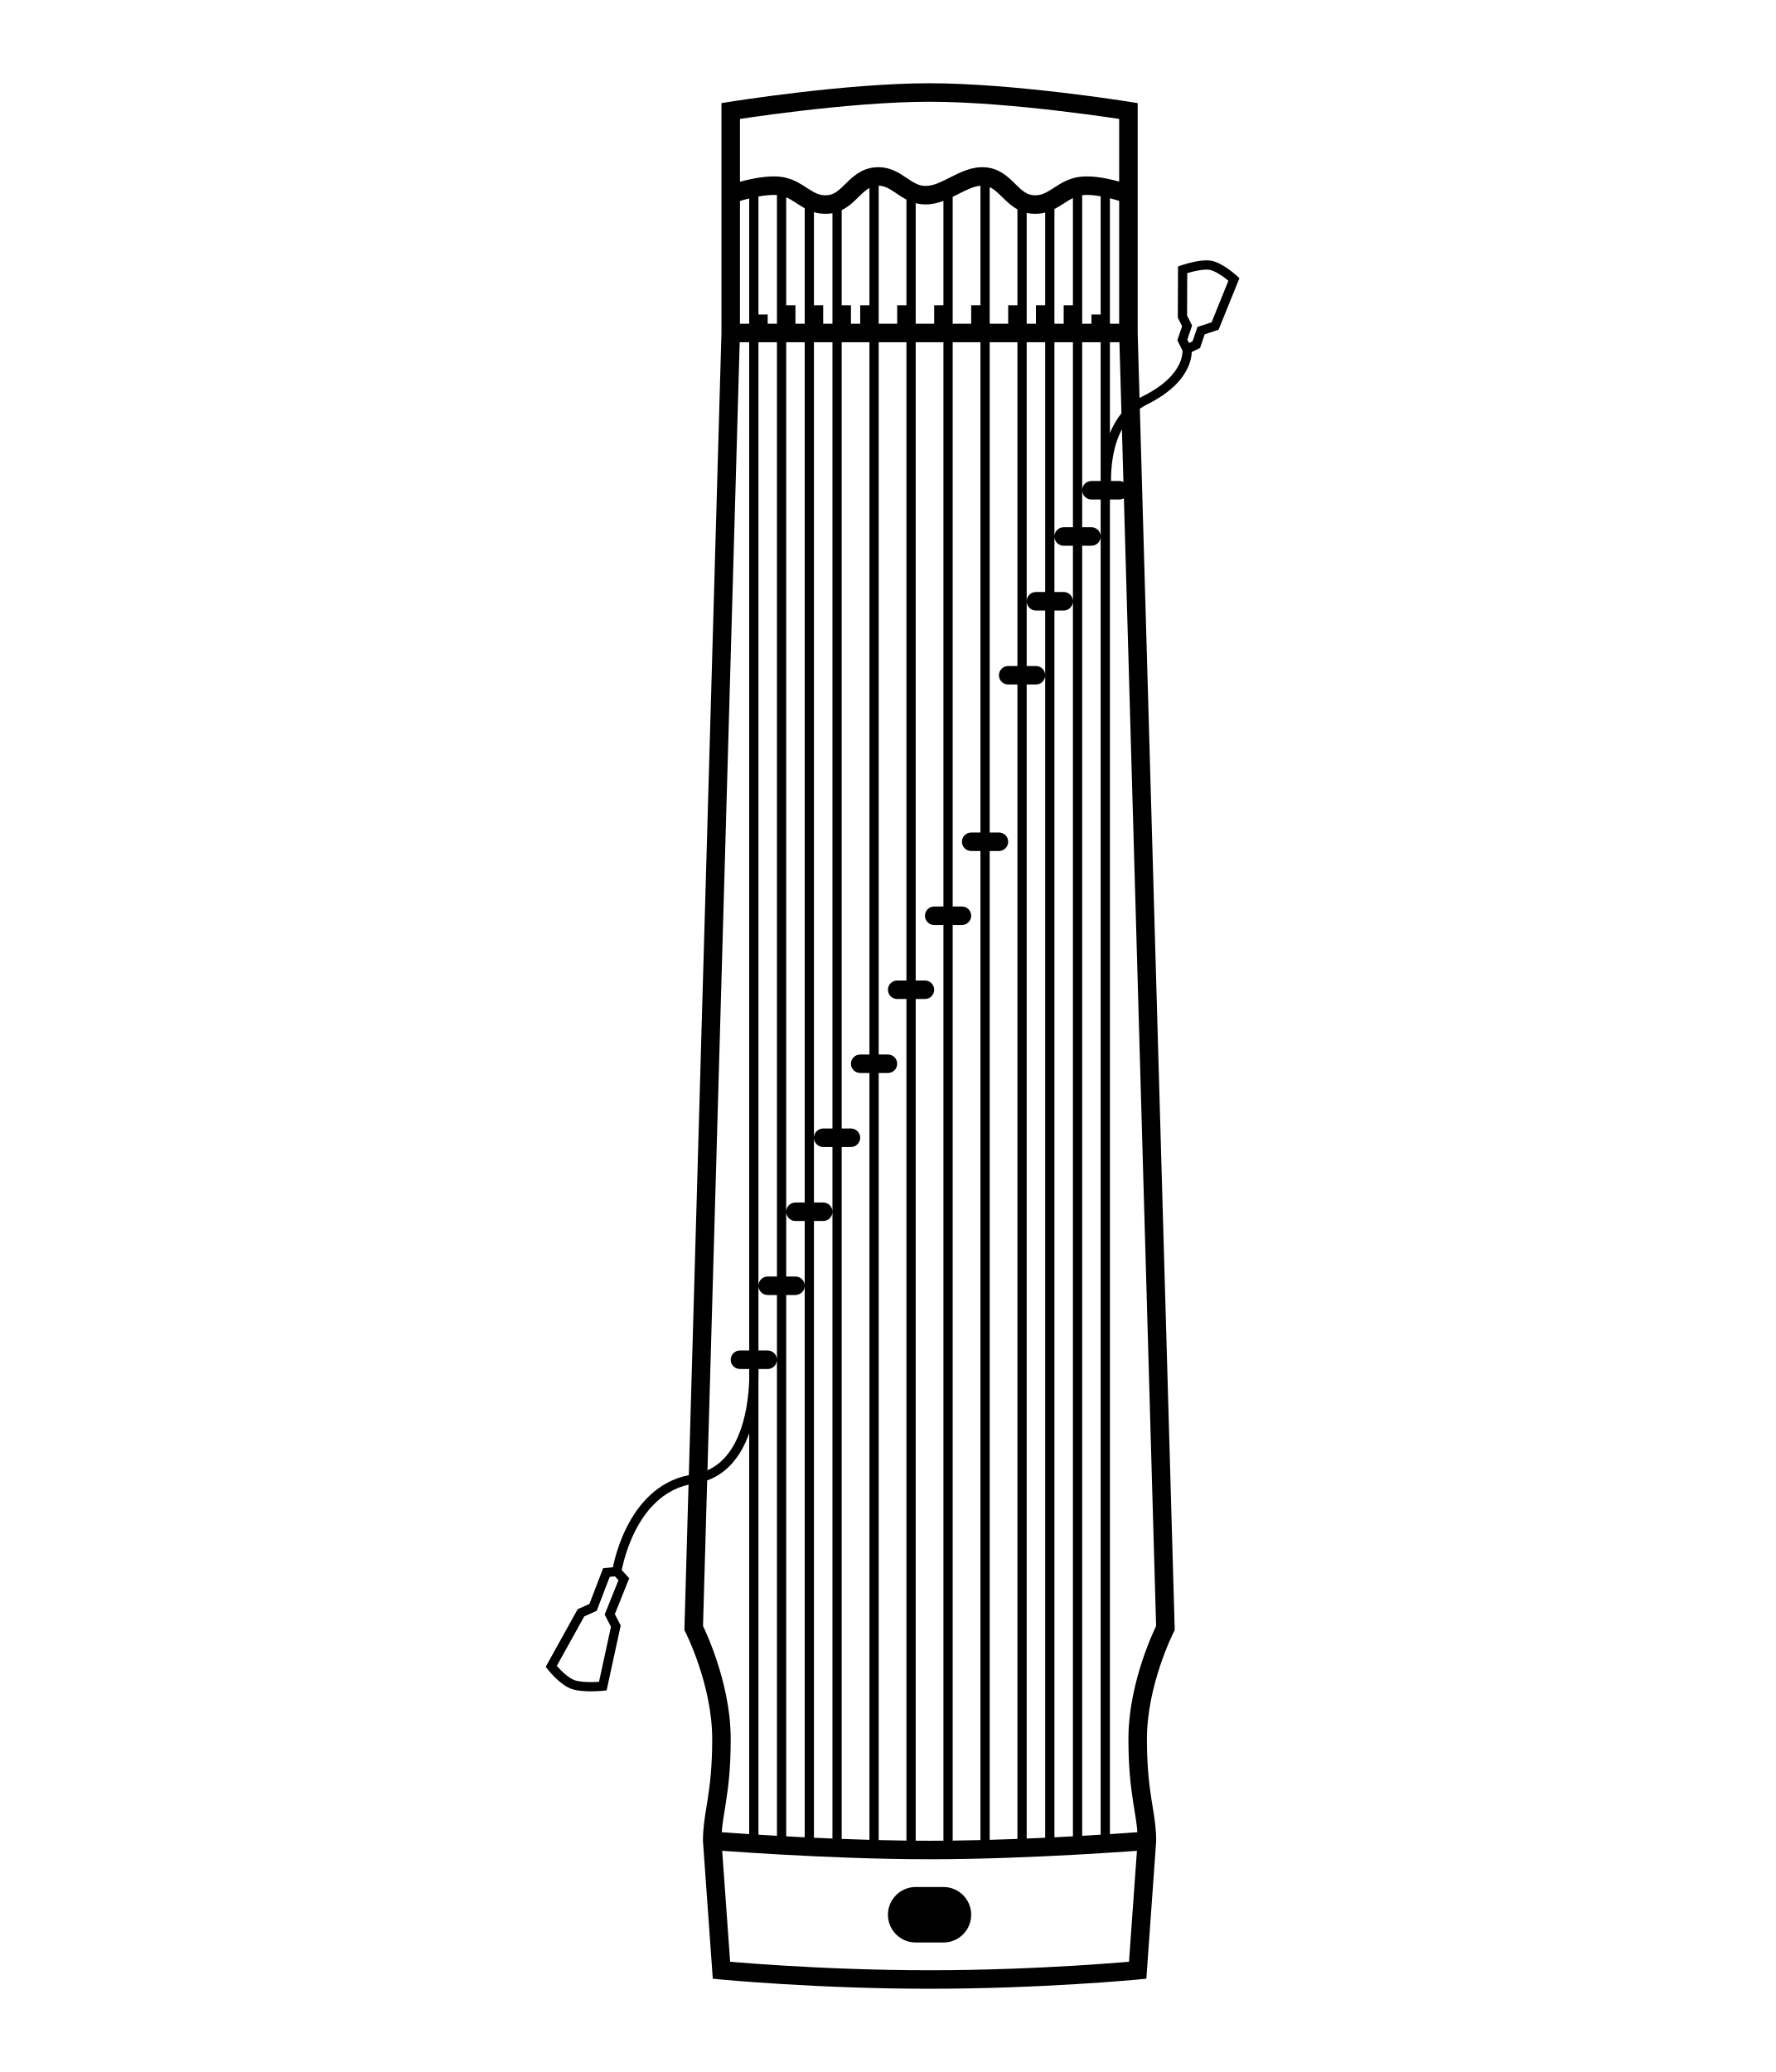
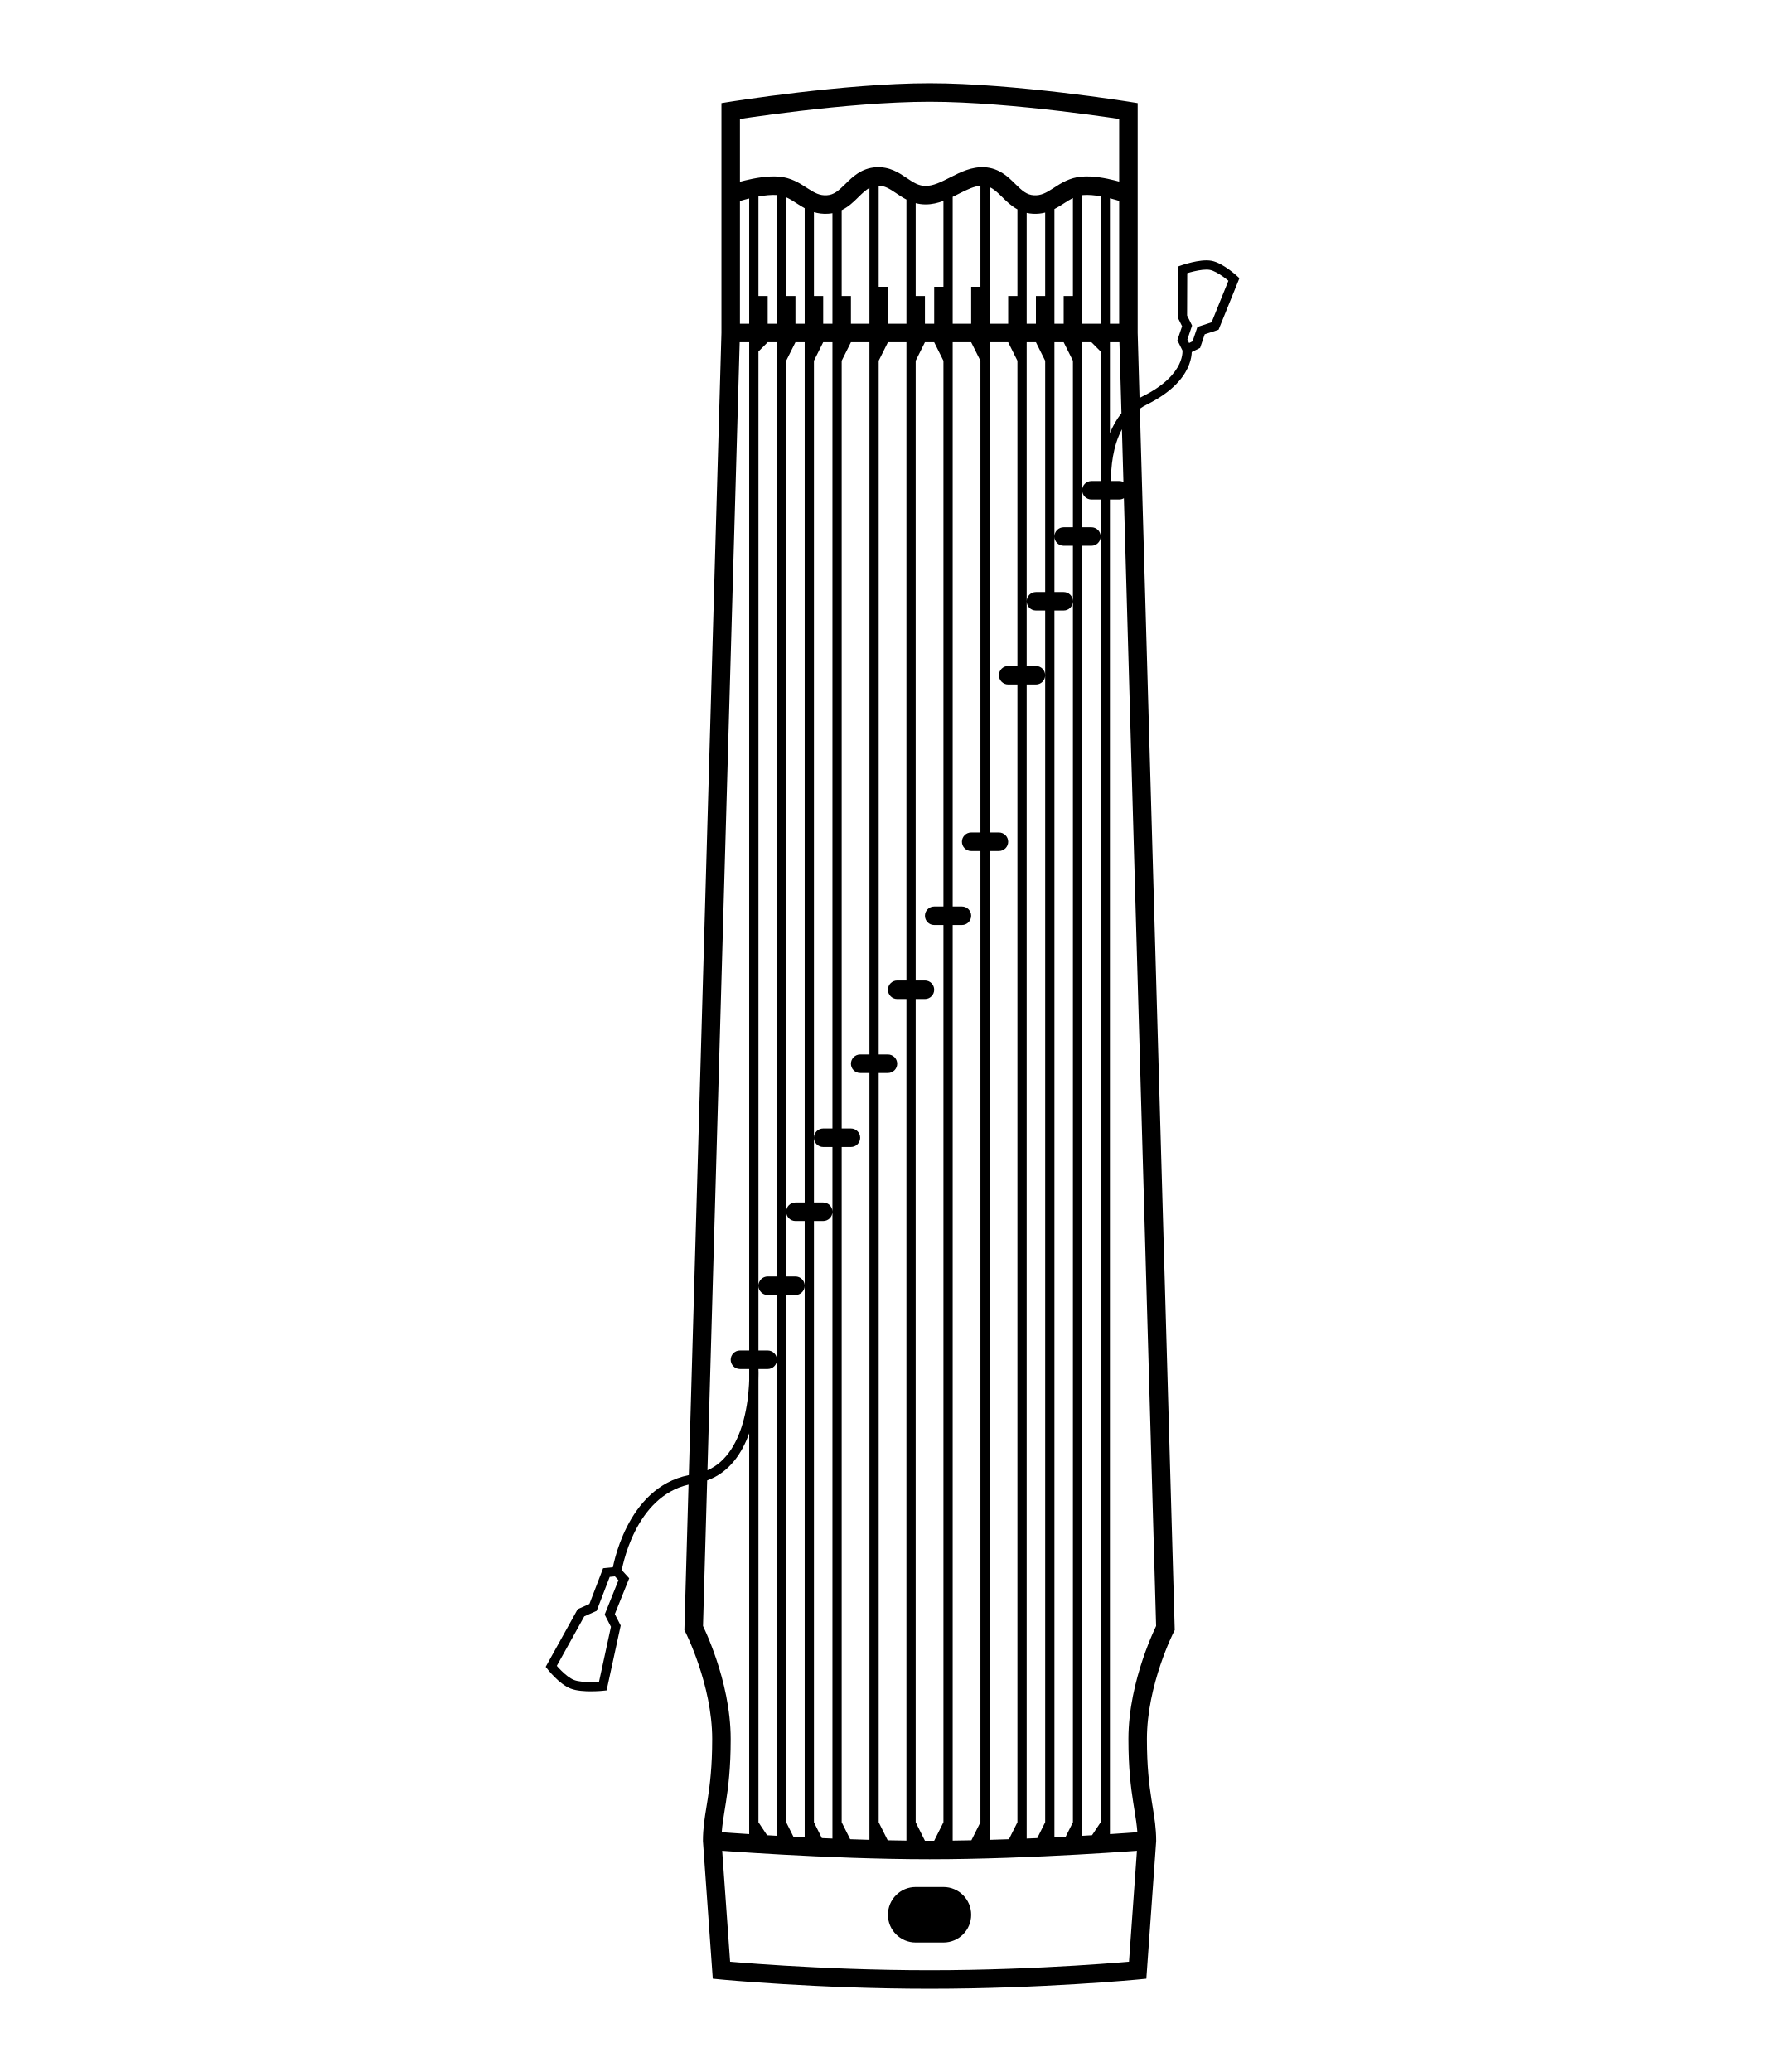
<svg xmlns="http://www.w3.org/2000/svg" width="192" height="224" viewBox="0 0 192 224" fill="none">
-   <path fill-rule="evenodd" clip-rule="evenodd" d="M100.5 9C95.901 9 90.48 9.506 86.228 10.007C84.098 10.258 82.253 10.509 80.941 10.698C80.284 10.792 79.76 10.87 79.4 10.926C79.22 10.953 79.081 10.975 78.987 10.99L78.879 11.007L78.851 11.011L78.844 11.012L78.842 11.013L78.841 11.013C78.841 11.013 78.841 11.013 79 12L78.841 11.013L78 11.148V12V21V35.986L74.472 159.475C71.041 160.152 68.983 162.699 67.791 165.039C67.167 166.266 66.768 167.457 66.525 168.34C66.404 168.782 66.321 169.149 66.268 169.406L66.262 169.435L65.514 169.508L65.207 169.538L65.096 169.826L63.724 173.401L62.61 173.897L62.457 173.965L62.376 174.111L59.161 179.906L59 180.196L59.204 180.456L59.598 180.148C59.204 180.456 59.204 180.456 59.204 180.457L59.204 180.457L59.205 180.457L59.206 180.459L59.209 180.463L59.221 180.478C59.231 180.49 59.245 180.508 59.264 180.531C59.301 180.576 59.355 180.641 59.422 180.719C59.556 180.875 59.748 181.087 59.976 181.314C60.418 181.754 61.053 182.304 61.708 182.556C62.356 182.805 63.262 182.85 63.947 182.846C64.301 182.844 64.619 182.828 64.848 182.812C64.962 182.805 65.055 182.797 65.12 182.792C65.153 182.789 65.178 182.786 65.196 182.785L65.216 182.783L65.222 182.782L65.224 182.782L65.224 182.782L65.224 182.782C65.225 182.782 65.225 182.782 65.173 182.285L65.225 182.782L65.584 182.744L65.661 182.391L67.07 175.906L67.108 175.731L67.026 175.572L66.473 174.496L67.911 170.915L68.028 170.623L67.816 170.391L67.221 169.741C67.229 169.701 67.238 169.656 67.248 169.607C67.297 169.368 67.375 169.023 67.49 168.605C67.72 167.767 68.097 166.643 68.682 165.493C69.78 163.337 71.57 161.161 74.442 160.503L74.001 175.971L73.993 176.227L74.109 176.455L74.11 176.455L74.11 176.455L74.11 176.456L74.115 176.466L74.137 176.51C74.157 176.551 74.187 176.612 74.226 176.694C74.304 176.857 74.416 177.1 74.552 177.412C74.824 178.036 75.188 178.934 75.552 180.019C76.284 182.199 77 185.084 77 188C77 191.003 76.756 192.943 76.512 194.51C76.471 194.776 76.428 195.035 76.387 195.29L76.387 195.291C76.186 196.525 76 197.663 76 199V199.036L76.003 199.071L77.003 213.071L77.063 213.914L77.905 213.995L77.905 213.995L77.907 213.996L77.913 213.996L77.936 213.998L78.028 214.007C78.108 214.014 78.227 214.025 78.382 214.039C78.692 214.067 79.148 214.106 79.733 214.153C80.902 214.247 82.586 214.373 84.649 214.498C88.774 214.749 94.42 215 100.5 215C106.58 215 112.226 214.749 116.351 214.498C118.414 214.373 120.098 214.247 121.268 214.153C121.852 214.106 122.308 214.067 122.618 214.039C122.774 214.025 122.892 214.014 122.973 214.007L123.064 213.998L123.087 213.996L123.094 213.996L123.095 213.995L123.096 213.995L123.937 213.914L123.998 213.071L124.998 199.071L125 199.036V199C125 197.663 124.815 196.525 124.614 195.291L124.613 195.291C124.572 195.036 124.53 194.776 124.488 194.51C124.244 192.943 124 191.003 124 188C124 185.084 124.716 182.199 125.448 180.019C125.812 178.934 126.176 178.036 126.448 177.412C126.584 177.1 126.697 176.857 126.774 176.694C126.813 176.612 126.843 176.551 126.863 176.51L126.885 176.466L126.89 176.456L126.891 176.455L126.891 176.455L126.891 176.455L127.007 176.227L127 175.971L123.234 44.183C123.469 44.019 123.721 43.87 123.991 43.736C126.6 42.444 127.832 40.988 128.398 39.798C128.679 39.206 128.789 38.693 128.827 38.319C128.837 38.223 128.842 38.136 128.844 38.06L129.565 37.703L129.75 37.611L129.816 37.415L130.247 36.141L131.525 35.72L131.745 35.648L131.832 35.433L133.87 30.396L134 30.075L133.745 29.84L133.406 30.208C133.745 29.84 133.745 29.84 133.745 29.84L133.745 29.84L133.744 29.84L133.743 29.838L133.739 29.835L133.725 29.822C133.713 29.811 133.696 29.796 133.674 29.776C133.629 29.737 133.566 29.682 133.487 29.616C133.329 29.483 133.106 29.303 132.846 29.117C132.348 28.758 131.641 28.317 130.982 28.193C130.327 28.07 129.478 28.216 128.855 28.362C128.531 28.438 128.243 28.521 128.035 28.584C127.932 28.616 127.848 28.643 127.789 28.662C127.76 28.672 127.737 28.68 127.721 28.685L127.702 28.692L127.697 28.693L127.696 28.694L127.695 28.694L127.695 28.694C127.695 28.694 127.695 28.694 127.861 29.166L127.695 28.694L127.362 28.811L127.361 29.164L127.341 34.22L127.341 34.338L127.393 34.444L127.802 35.27L127.357 36.585L127.291 36.781L127.383 36.967L127.843 37.895L127.843 37.911C127.846 37.977 127.846 38.082 127.832 38.218C127.805 38.489 127.722 38.89 127.495 39.368C127.043 40.319 125.994 41.628 123.548 42.84C123.429 42.898 123.314 42.959 123.201 43.023L123 35.986V21V12V11.148L122.159 11.013L122 12C122.159 11.013 122.159 11.013 122.159 11.013L122.158 11.013L122.156 11.012L122.149 11.011L122.121 11.007L122.014 10.99C121.919 10.975 121.78 10.953 121.6 10.926C121.24 10.87 120.716 10.792 120.06 10.698C118.747 10.509 116.902 10.258 114.772 10.007C110.521 9.506 105.099 9 100.5 9ZM121.028 37L121.248 44.679C120.709 45.343 120.304 46.08 120 46.832V37H121.028ZM120.329 49.35C120.153 50.35 120.112 51.287 120.118 52H121C121.166 52 121.322 52.04 121.46 52.112L121.297 46.411C120.8 47.341 120.502 48.364 120.329 49.35ZM76.456 160.047L76.007 175.782L76.032 175.835C76.118 176.016 76.24 176.279 76.386 176.613C76.676 177.281 77.062 178.233 77.448 179.382C78.216 181.669 79 184.784 79 188C79 191.129 78.744 193.175 78.488 194.818C78.442 195.114 78.397 195.392 78.354 195.657L78.354 195.657C78.21 196.544 78.089 197.29 78.033 198.076C78.347 198.099 78.732 198.127 79.181 198.159C79.705 198.195 80.316 198.237 81 198.282V154.948C80.233 157.088 78.871 159.178 76.456 160.047ZM82 149.239C82.01 148.932 82.012 148.671 82.011 148.467C82.01 148.313 82.007 148.191 82.004 148.107C82.003 148.065 82.002 148.033 82.001 148.01L82.001 148H83C83.545 148 83.989 147.563 84 147.021V198.465C83.291 198.425 82.622 198.384 82 198.345V149.239ZM81 149.222C80.995 149.367 80.988 149.523 80.979 149.689C80.923 150.704 80.777 152.06 80.417 153.441C79.819 155.74 78.672 157.979 76.487 158.954L79.972 37H81V136V146H80C79.448 146 79 146.448 79 147C79 147.552 79.448 148 80 148H81V149.222ZM80 19.649V12.857C80.326 12.808 80.738 12.747 81.225 12.677C82.525 12.491 84.352 12.242 86.462 11.993C90.691 11.494 96.02 11 100.5 11C104.98 11 110.309 11.495 114.538 11.993C116.648 12.242 118.476 12.491 119.775 12.677C120.262 12.747 120.675 12.808 121 12.857V19.632C120.858 19.592 120.708 19.552 120.551 19.512C119.544 19.256 118.171 18.995 116.949 19.093C115.645 19.199 114.701 19.812 113.985 20.277L113.912 20.324L113.833 20.375C113.071 20.866 112.536 21.156 111.776 21.11C111.007 21.064 110.523 20.632 109.76 19.882L109.701 19.823C109.002 19.135 108.031 18.177 106.462 18.083C105.054 17.998 103.798 18.636 102.819 19.133L102.789 19.148C101.703 19.7 100.903 20.099 100.079 20.099C99.317 20.099 98.785 19.753 97.979 19.21L97.96 19.198C97.198 18.685 96.173 17.994 94.705 18.083C93.135 18.177 92.165 19.135 91.466 19.823L91.406 19.882C90.644 20.632 90.16 21.064 89.391 21.11C88.631 21.156 88.096 20.866 87.334 20.375C87.285 20.344 87.234 20.311 87.182 20.277L87.182 20.277C86.466 19.812 85.522 19.199 84.218 19.093C82.999 18.995 81.585 19.256 80.542 19.51C80.352 19.556 80.17 19.603 80 19.649ZM120.058 21.451C120.418 21.542 120.74 21.636 121 21.718V35H120V34H120V21.436L120.058 21.451ZM119 34V21.221C118.345 21.105 117.68 21.041 117.111 21.087C117.073 21.09 117.036 21.094 117 21.098V33H117V35H118V34H119ZM116 21.407V33H115V35H114V33H114V22.596C114.339 22.425 114.641 22.234 114.915 22.057L114.992 22.008L114.992 22.008L114.992 22.008L114.992 22.008C115.362 21.769 115.682 21.564 116 21.407ZM119 57.986V54H118C117.448 54 117 53.552 117 53C117 52.448 117.448 52 118 52H119V37H117V57H118C118.548 57 118.993 57.44 119 57.986ZM120 198.282V54H121C121.186 54 121.361 53.949 121.51 53.86L124.993 175.782L124.968 175.835C124.882 176.016 124.76 176.279 124.615 176.613C124.324 177.281 123.938 178.233 123.552 179.382C122.784 181.669 122 184.784 122 188C122 191.129 122.256 193.175 122.512 194.818C122.558 195.114 122.603 195.392 122.646 195.657C122.79 196.544 122.911 197.29 122.967 198.076C122.654 198.099 122.268 198.127 121.819 198.159C121.295 198.195 120.684 198.237 120 198.282ZM119 58.014C118.993 58.56 118.548 59 118 59H117V198.465C117.708 198.425 118.377 198.384 119 198.345V58.014ZM116 59V64.977C115.988 64.435 115.545 64 115 64H114V37H116V57H115C114.448 57 114 57.448 114 58C114 58.552 114.448 59 115 59H116ZM113 33V22.979C112.597 23.083 112.152 23.136 111.656 23.106C111.425 23.092 111.206 23.06 111 23.012V33H111V35H112V33H113ZM110 22.63V33H109V35H107V33H107V20.235C107.443 20.428 107.835 20.793 108.358 21.307L108.417 21.366C108.828 21.771 109.334 22.27 110 22.63ZM114 198.626V66H115C115.545 66 115.988 65.565 116 65.023V198.521C115.358 198.556 114.69 198.591 114 198.626ZM112 64H113V37H111V70V72H112C112.546 72 112.99 72.437 113 72.981V66H112C111.448 66 111 65.552 111 65C111 64.448 111.448 64 112 64ZM113 73.019V198.674C112.348 198.704 111.68 198.734 111 198.762V74H112C112.546 74 112.99 73.563 113 73.019ZM110 74V198.802C109.018 198.839 108.015 198.873 107 198.902V92H108C108.552 92 109 91.552 109 91C109 90.448 108.552 90 108 90H107V86V37H110V70V72H109C108.448 72 108 72.448 108 73C108 73.552 108.448 74 109 74H110ZM106 33V20.083C105.317 20.138 104.61 20.467 103.695 20.932L103.547 21.007C103.373 21.096 103.19 21.189 103 21.282V33H103V35H105V33H106ZM102 21.718V33H101V35H99V33H99V21.961C99.33 22.047 99.689 22.099 100.079 22.099C100.759 22.099 101.405 21.939 102 21.718ZM106 86V90H105C104.448 90 104 90.448 104 91C104 91.552 104.448 92 105 92H106V198.928C105.004 198.953 104.001 198.972 103 198.984V100H104C104.552 100 105 99.552 105 99C105 98.448 104.552 98 104 98H103V93.156V37H106V86ZM102 100V198.994C101.498 198.998 100.998 199 100.5 199C100.002 199 99.502 198.998 99 198.994V108H100C100.552 108 101 107.552 101 107C101 106.448 100.552 106 100 106H99V99.5V37H102V93.156V98H101C100.448 98 100 98.448 100 99C100 99.552 100.448 100 101 100H102ZM98 33V21.573C97.602 21.369 97.257 21.136 96.956 20.933L96.862 20.869C96.141 20.384 95.646 20.086 95 20.075V33H95V35H97V33H98ZM94 20.317V33H93V35H92V33H91V22.716C91.75 22.352 92.305 21.804 92.75 21.366L92.809 21.307C93.266 20.858 93.622 20.523 94 20.317ZM98 99.5V106H97C96.448 106 96 106.448 96 107C96 107.552 96.448 108 97 108H98V198.984C96.999 198.972 95.996 198.953 95 198.928V116H96C96.552 116 97 115.552 97 115C97 114.448 96.552 114 96 114H95V106.5V37H98V99.5ZM94 116V198.901C92.985 198.873 91.982 198.839 91 198.801V124H92C92.552 124 93 123.552 93 123C93 122.448 92.552 122 92 122H91V113.928V37H94V106.5V114H93C92.448 114 92 114.448 92 115C92 115.552 92.448 116 93 116H94ZM90 113.928V122H89C88.448 122 88 122.448 88 123C88 123.552 88.448 124 89 124H90V130.983C89.991 130.439 89.547 130 89 130H88V120.991V37H90V113.928ZM90 23.047V35H89V33H88V22.933C88.445 23.066 88.945 23.14 89.511 23.106C89.681 23.096 89.844 23.076 90 23.047ZM90 131.017C89.991 131.561 89.547 132 89 132H88V198.674C88.651 198.704 89.319 198.734 90 198.762V131.017ZM87 132V138.983C86.991 138.439 86.547 138 86 138H85V128.203V37H87V120.991V130H86C85.448 130 85 130.448 85 131C85 131.552 85.448 132 86 132H87ZM87 22.509C86.728 22.362 86.48 22.204 86.251 22.057L86.175 22.008L86.175 22.008L86.175 22.008C85.74 21.727 85.375 21.492 85 21.328V33H86V35H87V22.509ZM84 146.979V140H83C82.448 140 82 139.552 82 139C82 138.448 82.448 138 83 138H84V128.203V37H82V136V146H83C83.545 146 83.989 146.437 84 146.979ZM86 140H85V198.521C85.642 198.556 86.31 198.591 87 198.626V139.017C86.991 139.561 86.547 140 86 140ZM84 21.083V35H83V34H82V21.243C82.698 21.117 83.406 21.043 84 21.083ZM81 21.457C80.618 21.55 80.275 21.646 80 21.729V35H81V21.457ZM121.959 200.154C122.322 200.128 122.644 200.105 122.92 200.085L122.063 212.08C121.801 212.102 121.481 212.129 121.107 212.159C119.949 212.253 118.278 212.377 116.23 212.502C112.132 212.751 106.528 213 100.5 213C94.472 213 88.868 212.751 84.77 212.502C82.722 212.377 81.051 212.253 79.893 212.159C79.519 212.129 79.199 212.102 78.937 212.08L78.08 200.085C78.356 200.105 78.678 200.128 79.041 200.154C80.381 200.248 82.283 200.373 84.532 200.498C89.029 200.749 94.924 201 100.5 201C106.076 201 111.972 200.749 116.468 200.498C118.717 200.373 120.619 200.248 121.959 200.154ZM65.919 170.473L66.485 170.418L66.866 170.834L65.46 174.335L65.375 174.547L65.479 174.75L66.054 175.869L64.763 181.816C64.55 181.83 64.261 181.844 63.941 181.846C63.259 181.85 62.523 181.797 62.067 181.622C61.619 181.45 61.108 181.03 60.681 180.605C60.488 180.413 60.322 180.23 60.201 180.091L63.169 174.742L64.32 174.23L64.509 174.146L64.583 173.952L65.919 170.473ZM128.558 37.086L128.935 36.899L129.379 35.584L129.459 35.347L129.697 35.269L130.992 34.843L132.809 30.352C132.667 30.235 132.478 30.084 132.262 29.928C131.773 29.576 131.221 29.256 130.797 29.176C130.369 29.096 129.704 29.19 129.083 29.336C128.802 29.402 128.548 29.473 128.359 29.531L128.342 34.106L128.79 35.011L128.882 35.197L128.815 35.393L128.371 36.709L128.558 37.086ZM99 204C97.343 204 96 205.343 96 207C96 208.657 97.343 210 99 210H102C103.657 210 105 208.657 105 207C105 205.343 103.657 204 102 204H99Z" fill="black" />
+   <path fill-rule="evenodd" clip-rule="evenodd" d="M86.228 10.007C90.48 9.506 95.901 9 100.5 9C105.099 9 110.521 9.506 114.772 10.007C116.902 10.258 118.747 10.509 120.06 10.698C120.716 10.792 121.24 10.87 121.6 10.926C121.78 10.953 121.919 10.975 122.014 10.99L122.121 11.007L122.149 11.011L122.156 11.012L122.158 11.013L122.159 11.013C122.159 11.013 122.159 11.013 122 12L122.159 11.013L123 11.148V12V21V35.986L123.201 43.023C123.314 42.959 123.429 42.898 123.548 42.84C125.994 41.628 127.043 40.319 127.495 39.368C127.722 38.89 127.805 38.489 127.832 38.218C127.846 38.082 127.846 37.977 127.843 37.911L127.843 37.895L127.383 36.967L127.291 36.781L127.357 36.585L127.802 35.27L127.393 34.444L127.341 34.338L127.341 34.22L127.361 29.164L127.362 28.811L127.695 28.694L127.861 29.166C127.695 28.694 127.695 28.694 127.695 28.694L127.695 28.694L127.696 28.694L127.697 28.693L127.702 28.692L127.721 28.685C127.737 28.68 127.76 28.672 127.789 28.662C127.848 28.643 127.932 28.616 128.035 28.584C128.243 28.521 128.531 28.438 128.855 28.362C129.478 28.216 130.327 28.07 130.982 28.193C131.641 28.317 132.348 28.758 132.846 29.117C133.106 29.303 133.329 29.483 133.487 29.616C133.566 29.682 133.629 29.737 133.674 29.776L133.701 29.801L133.725 29.822L133.739 29.835L133.743 29.838L133.744 29.84L133.745 29.84L133.745 29.84C133.745 29.84 133.745 29.84 133.717 29.87L133.745 29.84L134 30.075L133.87 30.396L131.832 35.433L131.745 35.648L131.525 35.72L130.247 36.141L129.816 37.415L129.75 37.611L129.565 37.703L128.844 38.06C128.842 38.136 128.837 38.223 128.827 38.319C128.789 38.693 128.679 39.206 128.398 39.798C127.832 40.988 126.6 42.444 123.991 43.736C123.721 43.87 123.469 44.019 123.234 44.183L127 175.971L127.007 176.227L126.891 176.455L126.891 176.455L126.891 176.455L126.89 176.456L126.885 176.466L126.863 176.51C126.853 176.53 126.842 176.554 126.828 176.583C126.812 176.614 126.794 176.651 126.774 176.694C126.697 176.857 126.584 177.1 126.448 177.412C126.176 178.036 125.812 178.934 125.448 180.019C124.716 182.199 124 185.084 124 188C124 191.003 124.244 192.943 124.488 194.51C124.53 194.776 124.572 195.036 124.613 195.291C124.815 196.525 125 197.663 125 199V199.036L124.998 199.071L123.998 213.071L123.937 213.914L123.096 213.995L123.095 213.995L123.094 213.996L123.087 213.996L123.064 213.998L122.973 214.007C122.892 214.014 122.774 214.025 122.618 214.039C122.308 214.067 121.852 214.106 121.268 214.153C120.098 214.247 118.414 214.373 116.351 214.498C112.226 214.749 106.58 215 100.5 215C94.42 215 88.774 214.749 84.649 214.498C82.586 214.373 80.902 214.247 79.733 214.153C79.148 214.106 78.692 214.067 78.382 214.039C78.227 214.025 78.108 214.014 78.028 214.007L77.936 213.998L77.913 213.996L77.907 213.996L77.905 213.995L77.905 213.995L77.063 213.914L77.003 213.071L76.003 199.071L76 199.036V199C76 197.663 76.186 196.525 76.387 195.291L76.387 195.29L76.387 195.289C76.428 195.035 76.471 194.776 76.512 194.51C76.756 192.943 77 191.003 77 188C77 185.084 76.284 182.199 75.552 180.019C75.188 178.934 74.824 178.036 74.552 177.412C74.416 177.1 74.304 176.857 74.226 176.694C74.187 176.612 74.157 176.551 74.137 176.51L74.115 176.466L74.11 176.456L74.11 176.455L74.11 176.455L74.109 176.455L73.993 176.227L74.001 175.971L74.442 160.503C71.57 161.161 69.78 163.337 68.682 165.493C68.097 166.643 67.72 167.767 67.49 168.605C67.375 169.023 67.297 169.368 67.248 169.607C67.238 169.656 67.229 169.701 67.221 169.741L67.816 170.391L68.028 170.623L67.911 170.915L66.473 174.496L67.026 175.572L67.108 175.731L67.07 175.906L65.661 182.391L65.584 182.744L65.225 182.782L65.211 182.655C65.225 182.782 65.225 182.782 65.224 182.782L65.224 182.782L65.224 182.782L65.222 182.782L65.216 182.783L65.196 182.785C65.178 182.786 65.153 182.789 65.12 182.792C65.055 182.797 64.962 182.805 64.848 182.813C64.619 182.828 64.301 182.844 63.947 182.846C63.262 182.85 62.356 182.805 61.708 182.556C61.053 182.304 60.418 181.754 59.976 181.314C59.748 181.087 59.556 180.875 59.422 180.719C59.355 180.641 59.301 180.576 59.264 180.531C59.245 180.508 59.231 180.49 59.221 180.478L59.209 180.463L59.206 180.459L59.205 180.457L59.204 180.457L59.204 180.457C59.204 180.456 59.204 180.456 59.598 180.148L59.204 180.456L59 180.196L59.161 179.906L62.376 174.111L62.457 173.965L62.61 173.897L63.724 173.401L65.096 169.826L65.207 169.538L65.514 169.508L66.262 169.435L66.268 169.406C66.321 169.149 66.404 168.782 66.525 168.34C66.768 167.457 67.167 166.266 67.791 165.039C68.983 162.699 71.041 160.152 74.472 159.475L78 35.986V21V12V11.148L78.841 11.013L79 12C78.841 11.013 78.841 11.013 78.841 11.013L78.842 11.013L78.844 11.012L78.851 11.011L78.879 11.007L78.987 10.99C79.081 10.975 79.22 10.953 79.4 10.926C79.76 10.87 80.284 10.792 80.941 10.698C82.253 10.509 84.098 10.258 86.228 10.007ZM121.248 44.679L121.028 37H120V46.832C120.304 46.08 120.709 45.343 121.248 44.679ZM120.118 52C120.112 51.287 120.153 50.35 120.329 49.35C120.502 48.364 120.8 47.341 121.297 46.411L121.46 52.112C121.322 52.04 121.166 52 121 52H120.118ZM76.007 175.782L76.456 160.047C78.871 159.178 80.233 157.088 81 154.948V198.282C80.316 198.237 79.705 198.195 79.181 198.159C78.732 198.127 78.347 198.099 78.033 198.076C78.089 197.29 78.21 196.544 78.354 195.657L78.354 195.657C78.397 195.392 78.442 195.114 78.488 194.818C78.744 193.175 79 191.129 79 188C79 184.784 78.216 181.669 77.448 179.382C77.062 178.233 76.676 177.281 76.386 176.613C76.24 176.279 76.118 176.016 76.032 175.835L76.007 175.782ZM82.011 148.467C82.012 148.671 82.01 148.932 82 149.239V198.345L82 198.345V197L82.935 198.403C83.279 198.423 83.634 198.444 84 198.465V147.021C83.989 147.563 83.545 148 83 148H82.001L82.001 148.01C82.002 148.033 82.003 148.065 82.004 148.107C82.007 148.191 82.01 148.313 82.011 148.467ZM80.979 149.689C80.988 149.523 80.995 149.367 81 149.222V148H80C79.448 148 79 147.552 79 147C79 146.448 79.448 146 80 146H81V136V37H79.972L76.487 158.954C78.672 157.979 79.819 155.74 80.417 153.441C80.777 152.06 80.923 150.704 80.979 149.689ZM80 12.857V19.649C80.17 19.603 80.352 19.556 80.542 19.51C81.585 19.256 82.999 18.995 84.218 19.093C85.522 19.199 86.466 19.812 87.182 20.277C87.234 20.311 87.284 20.343 87.334 20.375C88.096 20.866 88.631 21.156 89.391 21.11C90.16 21.064 90.644 20.632 91.406 19.882L91.466 19.823C92.165 19.135 93.135 18.177 94.705 18.083C96.173 17.994 97.198 18.685 97.96 19.198L97.979 19.21C98.785 19.753 99.317 20.099 100.079 20.099C100.903 20.099 101.703 19.7 102.789 19.148L102.819 19.133C103.799 18.636 105.054 17.998 106.462 18.083C108.031 18.177 109.002 19.135 109.701 19.823L109.76 19.882C110.523 20.632 111.007 21.064 111.776 21.11C112.536 21.156 113.071 20.866 113.833 20.375C113.882 20.344 113.932 20.311 113.984 20.277L113.985 20.277C114.701 19.812 115.645 19.199 116.949 19.093C118.171 18.995 119.544 19.256 120.551 19.512C120.708 19.552 120.858 19.592 121 19.632V12.857C120.675 12.808 120.262 12.747 119.775 12.677C118.476 12.491 116.648 12.242 114.538 11.993C110.309 11.495 104.98 11 100.5 11C96.02 11 90.691 11.494 86.462 11.993C84.352 12.242 82.525 12.491 81.225 12.677C80.738 12.747 80.326 12.808 80 12.857ZM121 21.718C120.74 21.636 120.418 21.542 120.058 21.451L120 21.436V35H121V21.718ZM119 35V21.221C118.345 21.105 117.68 21.041 117.111 21.087C117.073 21.09 117.036 21.094 117 21.098V35H119ZM119 54V57.986C118.993 57.44 118.548 57 118 57H117V37H118L119 38V52H118C117.448 52 117 52.448 117 53C117 53.552 117.448 54 118 54H119ZM120 54V198.282C120.684 198.237 121.295 198.195 121.819 198.159C122.268 198.127 122.654 198.099 122.967 198.076C122.911 197.29 122.79 196.544 122.646 195.657C122.603 195.392 122.558 195.114 122.512 194.818C122.256 193.175 122 191.129 122 188C122 184.784 122.784 181.669 123.552 179.382C123.938 178.233 124.324 177.281 124.615 176.613C124.76 176.279 124.882 176.016 124.968 175.835L124.993 175.782L121.51 53.86C121.361 53.949 121.186 54 121 54H120ZM118 59C118.548 59 118.993 58.56 119 58.014V197L118.065 198.403C117.721 198.423 117.366 198.444 117 198.465V59H118ZM116 64.977V59H115C114.448 59 114 58.552 114 58C114 57.448 114.448 57 115 57H116V38.999L115 37H114V64H115C115.545 64 115.988 64.435 116 64.977ZM114.992 22.008C115.362 21.769 115.682 21.564 116 21.407V32H115V35H114V22.596C114.339 22.425 114.641 22.234 114.915 22.057L114.992 22.008L114.992 22.008L114.992 22.008ZM114 66V198.626C114.414 198.605 114.821 198.584 115.218 198.563L116 197V65.023C115.988 65.565 115.545 66 115 66H114ZM113 64H112C111.448 64 111 64.448 111 65C111 65.552 111.448 66 112 66H113V72.981C112.99 72.437 112.546 72 112 72H111V70V37H112L113 39V64ZM113 32V22.979C112.597 23.083 112.152 23.136 111.656 23.106C111.425 23.092 111.206 23.06 111 23.012V35H112V32H113ZM113 197V73.019C112.99 73.563 112.546 74 112 74H111V198.762C111.385 198.746 111.767 198.73 112.144 198.713L113 197ZM110 197V74H109C108.448 74 108 73.552 108 73C108 72.448 108.448 72 109 72H110V70V39L109 37H107V86V90H108C108.552 90 109 90.448 109 91C109 91.552 108.552 92 108 92H107V198.902C107.7 198.882 108.396 198.859 109.082 198.835L110 197ZM108.417 21.366C108.828 21.771 109.334 22.27 110 22.63V32H109V35H107V20.235C107.443 20.428 107.835 20.793 108.358 21.307L108.417 21.366ZM106 90V86V38.999L105 37H103V93.156V98H104C104.552 98 105 98.448 105 99C105 99.552 104.552 100 104 100H103V198.984C103.675 198.976 104.351 198.964 105.025 198.95L106 197V92H105C104.448 92 104 91.552 104 91C104 90.448 104.448 90 105 90H106ZM106 31V20.083C105.317 20.138 104.61 20.467 103.695 20.932L103.547 21.007C103.373 21.096 103.19 21.189 103 21.282V35H105V31H106ZM102 197V100H101C100.448 100 100 99.552 100 99C100 98.448 100.448 98 101 98H102V93.156V39L101 37H100L99 39V37H99V99.5V106H100C100.552 106 101 106.448 101 107C101 107.552 100.552 108 100 108H99V198.994L99 197L100 198.999C100.167 199 100.334 199 100.5 199C100.667 199 100.833 199 101 198.999L102 197ZM100.079 22.099C100.759 22.099 101.405 21.939 102 21.718V31H101V35H100V32H99V35H99V21.961C99.33 22.047 99.689 22.099 100.079 22.099ZM98 106V99.5V37H96L95 39V37H95V106.5V114H96C96.552 114 97 114.448 97 115C97 115.552 96.552 116 96 116H95V198.928H95V197L95.975 198.95C96.649 198.964 97.325 198.976 98 198.984V108H97C96.448 108 96 107.552 96 107C96 106.448 96.448 106 97 106H98ZM98 35V21.573C97.602 21.369 97.257 21.136 96.956 20.933L96.862 20.869C96.141 20.384 95.646 20.086 95 20.075V35H95V31H96V35H98ZM94 198.901V116H93C92.448 116 92 115.552 92 115C92 114.448 92.448 114 93 114H94V106.5V37H92L91 39V37H91V113.928V122H92C92.552 122 93 122.448 93 123C93 123.552 92.552 124 92 124H91V198.801H91V197L91.918 198.835C92.604 198.859 93.299 198.882 94 198.901ZM92.809 21.307C93.266 20.858 93.622 20.523 94 20.317V35H92V32H91V35H91V22.716C91.75 22.352 92.305 21.804 92.75 21.366L92.809 21.307ZM90 122V113.928V37H89L88 39V37H88V120.991V130H89C89.547 130 89.991 130.439 90 130.983V124H89C88.448 124 88 123.552 88 123C88 122.448 88.448 122 89 122H90ZM90 35V23.047C89.844 23.076 89.681 23.096 89.511 23.106C88.945 23.14 88.445 23.066 88 22.933V35H88V32H89V35H90ZM89 132C89.547 132 89.991 131.561 90 131.017V198.762C89.615 198.746 89.233 198.73 88.856 198.713L88 197V198.674H88V132H89ZM87 138.983V132H86C85.448 132 85 131.552 85 131C85 130.448 85.448 130 86 130H87V120.991V37H86L85 39V37H85V128.203V138H86C86.547 138 86.991 138.439 87 138.983ZM86.251 22.057C86.48 22.204 86.728 22.362 87 22.509V35H86V32H85V35H85V21.328C85.375 21.492 85.74 21.727 86.175 22.008L86.175 22.008L86.251 22.057ZM84 140V146.979C83.989 146.437 83.545 146 83 146H82V136V37H82V38L83 37H84V128.203V138H83C82.448 138 82 138.448 82 139C82 139.552 82.448 140 83 140H84ZM85 140H86C86.547 140 86.991 139.561 87 139.017V198.626C86.586 198.605 86.179 198.584 85.782 198.563L85 197V198.521L85 198.521V140ZM84 35V21.083C83.406 21.043 82.698 21.117 82 21.243V35H82V32H83V35H84ZM80 21.729C80.275 21.646 80.618 21.55 81 21.457V35H80V21.729ZM122.92 200.085L122.653 200.104C122.442 200.12 122.211 200.136 121.959 200.154C120.619 200.248 118.717 200.373 116.468 200.498C111.972 200.749 106.076 201 100.5 201C94.924 201 89.029 200.749 84.532 200.498C82.283 200.373 80.381 200.248 79.041 200.154C78.678 200.128 78.356 200.105 78.08 200.085L78.937 212.08C79.199 212.102 79.519 212.129 79.893 212.159C81.051 212.253 82.722 212.377 84.77 212.502C88.868 212.751 94.472 213 100.5 213C106.528 213 112.132 212.751 116.23 212.502C118.278 212.377 119.949 212.253 121.107 212.159C121.481 212.129 121.801 212.102 122.063 212.08L122.92 200.085ZM66.485 170.418L65.919 170.473L64.583 173.952L64.509 174.146L64.32 174.23L63.169 174.742L60.201 180.091C60.322 180.23 60.488 180.413 60.681 180.605C61.108 181.03 61.619 181.45 62.067 181.622C62.523 181.797 63.259 181.85 63.941 181.846C64.261 181.844 64.55 181.83 64.763 181.816L66.054 175.869L65.479 174.75L65.375 174.547L65.46 174.335L66.866 170.834L66.485 170.418ZM128.935 36.899L128.558 37.086L128.371 36.709L128.815 35.393L128.882 35.197L128.79 35.011L128.342 34.106L128.359 29.531C128.548 29.473 128.802 29.402 129.083 29.336C129.704 29.19 130.369 29.096 130.797 29.176C131.221 29.256 131.773 29.576 132.262 29.928C132.478 30.084 132.667 30.235 132.809 30.352L130.992 34.843L129.697 35.269L129.459 35.347L129.379 35.584L128.935 36.899ZM96 207C96 205.343 97.343 204 99 204H102C103.657 204 105 205.343 105 207C105 208.657 103.657 210 102 210H99C97.343 210 96 208.657 96 207Z" fill="black" />
</svg>
